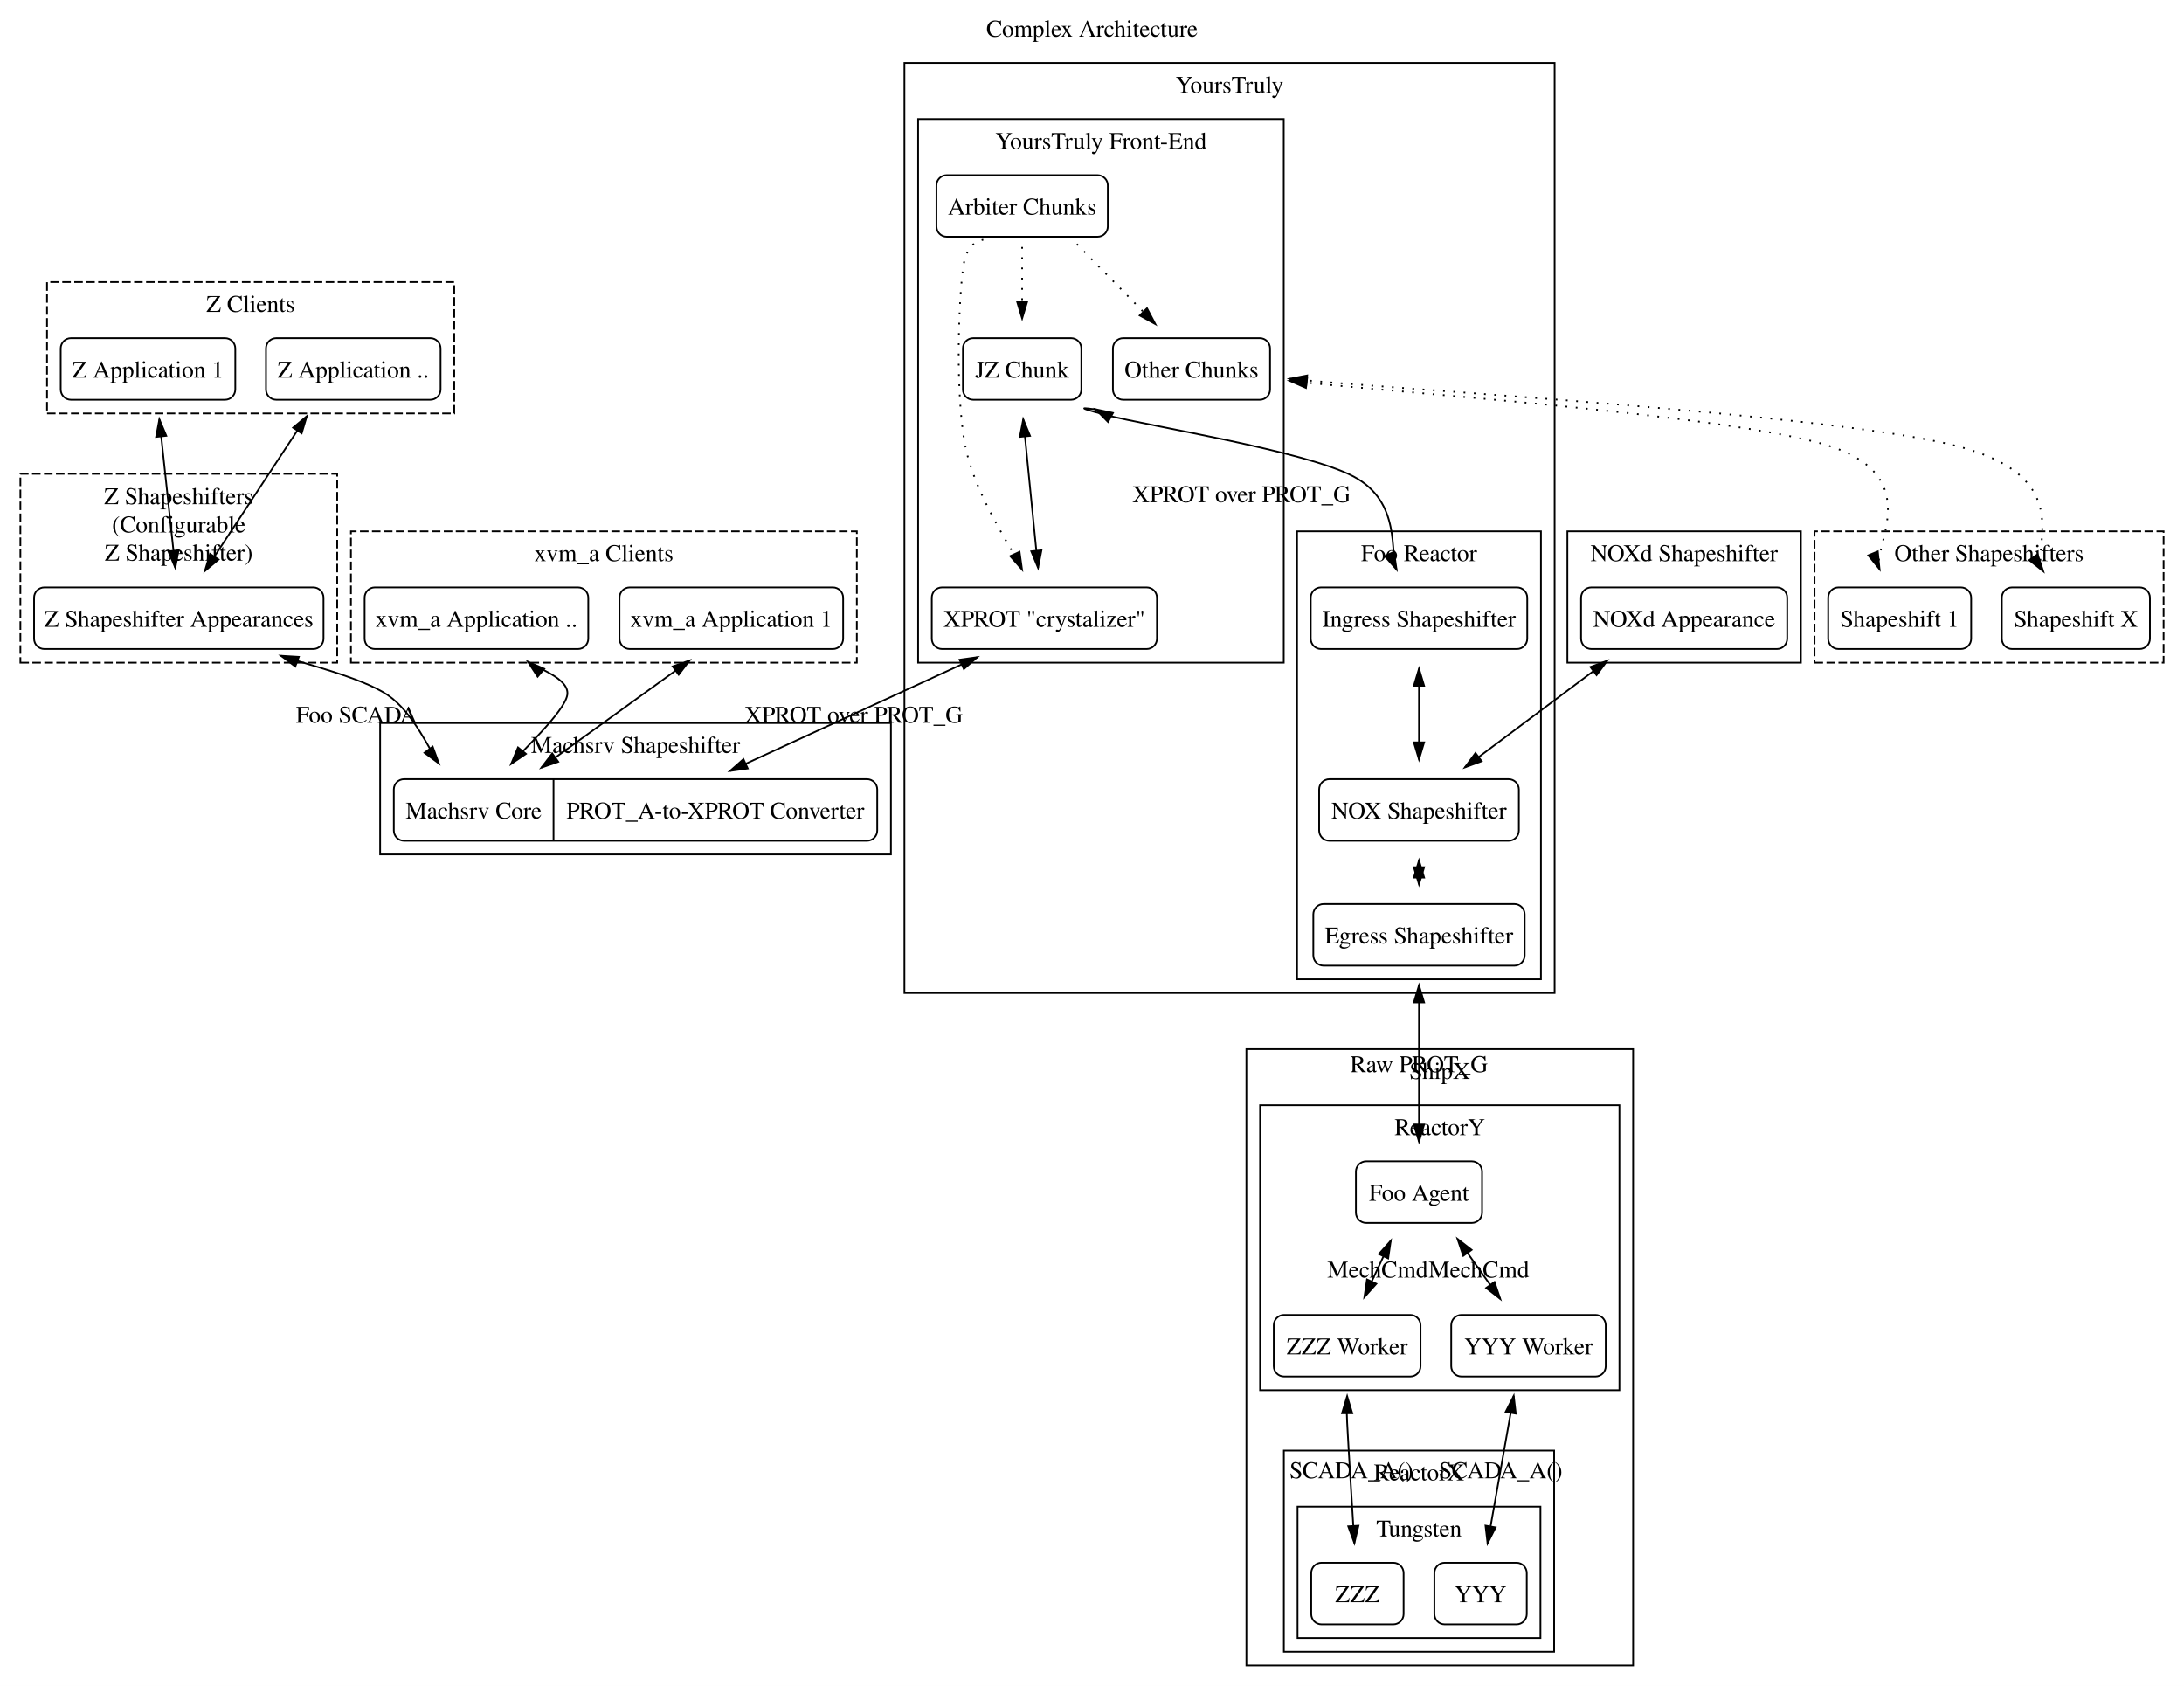
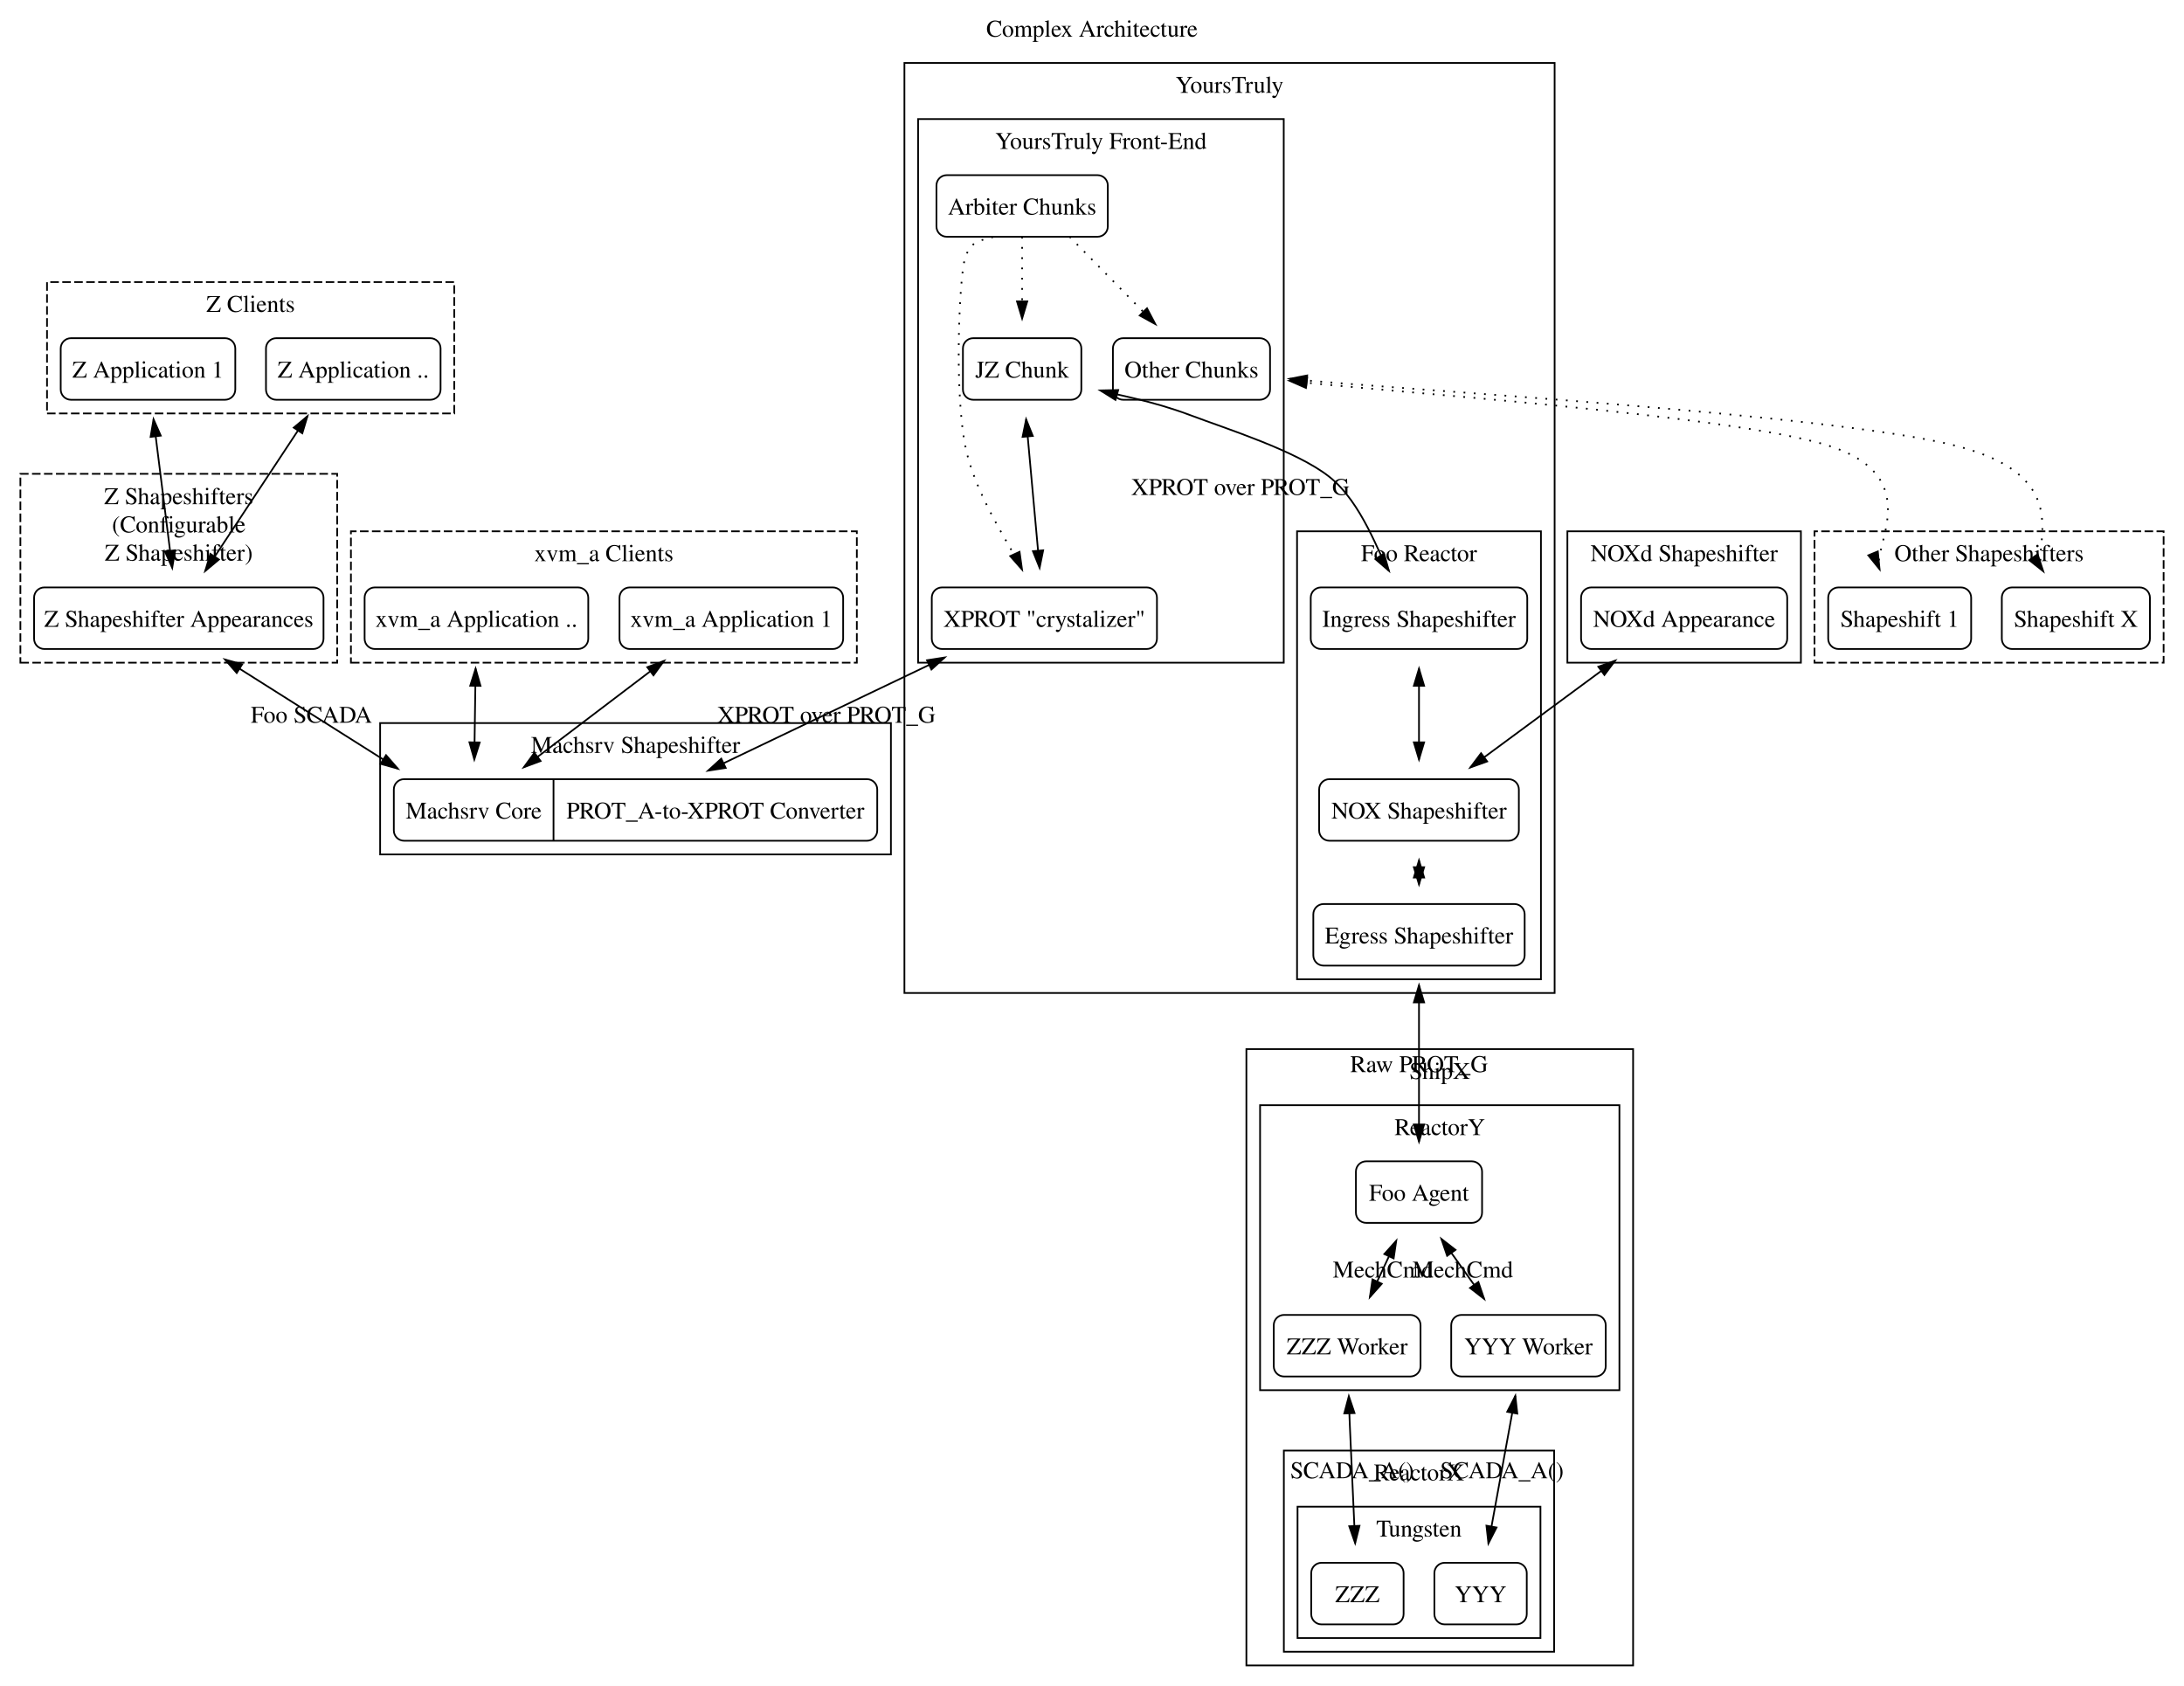
<svg xmlns="http://www.w3.org/2000/svg" width="1276.727pt" height="985.6pt" viewBox="0 0 1276.727 985.6">
  <rect x="0" y="0" width="1276.727" height="985.6" fill="white" />
  <g transform="translate(0 985.6) scale(1 -1)">
    <rect x="205.148" y="598.2" width="295.74" height="76.8" fill="none" stroke="black" stroke-dasharray="5,2" />
    <text x="353.018" y="-657.55" transform="scale(1 -1)" text-anchor="middle" font-family="Times,serif" font-size="14" fill="black">xvm_a Clients</text>
    <rect x="27.49" y="743.9" width="238.055" height="76.8" fill="none" stroke="black" stroke-dasharray="5,2" />
    <text x="146.518" y="-803.25" transform="scale(1 -1)" text-anchor="middle" font-family="Times,serif" font-size="14" fill="black">Z Clients</text>
    <rect x="11.92" y="598.2" width="185.196" height="110.4" fill="none" stroke="black" stroke-dasharray="5,2" />
    <text x="104.518" y="-690.851" transform="scale(1 -1)" text-anchor="middle" font-family="Times,serif" font-size="14" fill="black">Z Shapeshifters</text>
    <text x="104.518" y="-674.35" transform="scale(1 -1)" text-anchor="middle" font-family="Times,serif" font-size="14" fill="black">(Configurable</text>
    <text x="104.518" y="-657.85" transform="scale(1 -1)" text-anchor="middle" font-family="Times,serif" font-size="14" fill="black">Z Shapeshifter)</text>
    <rect x="222.219" y="486.1" width="298.597" height="76.8" fill="none" stroke="black" />
    <text x="371.518" y="-545.45" transform="scale(1 -1)" text-anchor="middle" font-family="Times,serif" font-size="14" fill="black">Machsrv Shapeshifter</text>
    <rect x="916.264" y="598.2" width="136.508" height="76.8" fill="none" stroke="black" />
    <text x="984.518" y="-657.55" transform="scale(1 -1)" text-anchor="middle" font-family="Times,serif" font-size="14" fill="black">NOXd Shapeshifter</text>
    <rect x="528.706" y="405.1" width="380.096" height="543.7" fill="none" stroke="black" />
    <text x="718.754" y="-931.35" transform="scale(1 -1)" text-anchor="middle" font-family="Times,serif" font-size="14" fill="black">YoursTruly</text>
    <rect x="758.233" y="413.1" width="142.569" height="261.9" fill="none" stroke="black" />
    <text x="829.518" y="-657.55" transform="scale(1 -1)" text-anchor="middle" font-family="Times,serif" font-size="14" fill="black">Foo Reactor</text>
    <rect x="536.706" y="598.2" width="213.744" height="317.8" fill="none" stroke="black" />
    <text x="643.578" y="-898.55" transform="scale(1 -1)" text-anchor="middle" font-family="Times,serif" font-size="14" fill="black">YoursTruly Front-End</text>
    <rect x="1060.737" y="598.2" width="204.07" height="76.8" fill="none" stroke="black" stroke-dasharray="5,2" />
    <text x="1162.772" y="-657.55" transform="scale(1 -1)" text-anchor="middle" font-family="Times,serif" font-size="14" fill="black">Other Shapeshifters</text>
    <rect x="728.616" y="12" width="226.066" height="360.3" fill="none" stroke="black" />
    <text x="841.649" y="-354.85" transform="scale(1 -1)" text-anchor="middle" font-family="Times,serif" font-size="14" fill="black">ShipX</text>
    <rect x="750.518" y="20" width="158" height="117.6" fill="none" stroke="black" />
    <text x="829.518" y="-120.15" transform="scale(1 -1)" text-anchor="middle" font-family="Times,serif" font-size="14" fill="black">ReactorX</text>
    <rect x="758.518" y="28" width="142" height="76.8" fill="none" stroke="black" />
    <text x="829.518" y="-87.35" transform="scale(1 -1)" text-anchor="middle" font-family="Times,serif" font-size="14" fill="black">Tungsten</text>
    <rect x="736.616" y="172.9" width="210.066" height="166.6" fill="none" stroke="black" />
    <text x="841.649" y="-322.05" transform="scale(1 -1)" text-anchor="middle" font-family="Times,serif" font-size="14" fill="black">ReactorY</text>
-     <path d="M 93.16 740.452 C 94.714 725.985 100.93 668.115 102.484 653.648" fill="none" stroke="black" />
-     <polygon points="102.484,653.648 104.399,663.911 98.434,663.27" fill="black" stroke="black" />
-     <polygon points="93.16,740.452 91.245,730.189 97.211,730.83" fill="black" stroke="black" />
-     <path d="M 179.34 742.284 C 169.413 727.206 129.705 666.894 119.778 651.816" fill="none" stroke="black" />
-     <polygon points="119.778,651.816 127.782,658.519 122.771,661.818" fill="black" stroke="black" />
-     <polygon points="179.34,742.284 171.335,735.581 176.347,732.282" fill="black" stroke="black" />
-     <path d="M 164.271 602.226 C 174.661 598.405 211.236 589.785 226.613 579.3 C 241.99 568.815 251.545 545.982 256.531 539.318" fill="none" stroke="black" />
-     <polygon points="256.531,539.318 252.942,549.122 248.138,545.528" fill="black" stroke="black" />
-     <polygon points="164.271,602.226 172.621,595.959 174.692,601.59" fill="black" stroke="black" />
-     <text x="208.447" y="-563.1" transform="scale(1 -1)" text-anchor="middle" font-family="Times,serif" font-size="14" fill="black">Foo SCADA</text>
-     <path d="M 403.092 599.455 C 388.658 589.02 330.922 547.28 316.488 536.845" fill="none" stroke="black" />
-     <polygon points="316.488,536.845 326.349,540.273 322.834,545.135" fill="black" stroke="black" />
-     <polygon points="403.092,599.455 393.23,596.027 396.745,591.165" fill="black" stroke="black" />
-     <path d="M 308.595 598.765 C 312.431 595.521 333.241 589.256 331.613 579.3 C 329.985 569.344 304.289 545.74 298.824 539.028" fill="none" stroke="black" />
-     <polygon points="298.824,539.028 307.464,544.889 302.811,548.677" fill="black" stroke="black" />
-     <polygon points="308.595,598.765 314.293,590.018 318.168,594.599" fill="black" stroke="black" />
+     <path d="M 89.757 740.476 C 91.576 726.001 98.853 668.099 100.672 653.624" fill="none" stroke="black" />
+     <polygon points="100.672,653.624 102.401,663.92 96.448,663.172" fill="black" stroke="black" />
+     <polygon points="89.757,740.476 88.028,730.18 93.981,730.928" fill="black" stroke="black" />
+     <path d="M 179.727 742.293 C 169.768 727.212 129.929 666.888 119.97 651.807" fill="none" stroke="black" />
+     <polygon points="119.97,651.807 127.984,658.499 122.977,661.805" fill="black" stroke="black" />
+     <polygon points="179.727,742.293 171.713,735.601 176.72,732.295" fill="black" stroke="black" />
+     <path d="M 131.528 600.051 C 148.363 589.417 215.7 546.883 232.534 536.249" fill="none" stroke="black" />
+     <polygon points="232.534,536.249 225.682,544.126 222.478,539.053" fill="black" stroke="black" />
+     <polygon points="131.528,600.051 138.381,592.174 141.585,597.247" fill="black" stroke="black" />
+     <text x="182.031" y="-563.1" transform="scale(1 -1)" text-anchor="middle" font-family="Times,serif" font-size="14" fill="black">Foo SCADA</text>
+     <path d="M 388.156 599.239 C 374.504 588.876 319.894 547.424 306.242 537.061" fill="none" stroke="black" />
+     <polygon points="306.242,537.061 316.021,540.718 312.393,545.497" fill="black" stroke="black" />
+     <polygon points="388.156,599.239 378.377,595.582 382.005,590.803" fill="black" stroke="black" />
+     <path d="M 278.03 594.688 C 277.905 585.842 277.404 550.458 277.278 541.612" fill="none" stroke="black" />
+     <polygon points="277.278,541.612 280.42,551.569 274.42,551.654" fill="black" stroke="black" />
+     <polygon points="278.03,594.688 274.889,584.731 280.888,584.646" fill="black" stroke="black" />
    <path d="M 829.518 594.686 C 829.518 585.841 829.518 550.459 829.518 541.614" fill="none" stroke="black" />
    <polygon points="829.518,541.614 832.518,551.614 826.518,551.614" fill="black" stroke="black" />
    <polygon points="829.518,594.686 826.518,584.686 832.518,584.686" fill="black" stroke="black" />
    <path d="M 829.518 482.586 C 829.518 480.258 829.518 470.942 829.518 468.614" fill="none" stroke="black" />
    <polygon points="829.518,468.614 832.518,478.614 826.518,478.614" fill="black" stroke="black" />
    <polygon points="829.518,482.586 826.518,472.586 832.518,472.586" fill="black" stroke="black" />
-     <path d="M 939.523 599.298 C 925.66 588.915 870.208 547.385 856.345 537.002" fill="none" stroke="black" />
-     <polygon points="856.345,537.002 866.147,540.595 862.551,545.398" fill="black" stroke="black" />
-     <polygon points="939.523,599.298 929.72,595.705 933.317,590.902" fill="black" stroke="black" />
+     <path d="M 944.183 599.366 C 930.076 588.96 873.649 547.34 859.542 536.934" fill="none" stroke="black" />
+     <polygon points="859.542,536.934 869.371,540.456 865.809,545.285" fill="black" stroke="black" />
+     <polygon points="944.183,599.366 934.355,595.844 937.916,591.015" fill="black" stroke="black" />
    <path d="M 580.479 847.2 C 577.561 844.117 565.67 849.067 562.968 828.7 C 560.266 808.333 558.52 754.339 564.268 725 C 570.016 695.661 591.926 664.72 597.457 652.665" fill="none" stroke="black" stroke-dasharray="1,5" />
    <polygon points="597.457,652.665 596.014,663.005 590.56,660.502" fill="black" stroke="black" />
    <path d="M 597.518 847.2 C 597.518 839.236 597.518 807.378 597.518 799.414" fill="none" stroke="black" stroke-dasharray="1,5" />
    <polygon points="597.518,799.414 600.518,809.414 594.518,809.414" fill="black" stroke="black" />
    <path d="M 625.282 847.2 C 633.633 838.687 667.034 804.633 675.384 796.12" fill="none" stroke="black" stroke-dasharray="1,5" />
    <polygon points="675.384,796.12 670.524,805.359 666.24,801.158" fill="black" stroke="black" />
-     <path d="M 640.399 746.359 C 641.418 745.799 621.361 749.56 646.518 743 C 671.674 736.44 763.025 722.057 791.338 707 C 819.652 691.943 812.22 661.713 816.397 652.656" fill="none" stroke="black" />
-     <polygon points="816.397,652.656 814.934,662.993 809.485,660.48" fill="black" stroke="black" />
-     <polygon points="640.399,746.359 647.721,738.917 650.608,744.177" fill="black" stroke="black" />
-     <text x="725.762" y="-692" transform="scale(1 -1)" text-anchor="middle" font-family="Times,serif" font-size="14" fill="black">XPROT over PROT_G</text>
-     <path d="M 598.161 740.443 C 599.606 725.979 605.384 668.121 606.829 653.657" fill="none" stroke="black" />
-     <polygon points="606.829,653.657 608.82,663.905 602.85,663.309" fill="black" stroke="black" />
-     <polygon points="598.161,740.443 596.17,730.195 602.14,730.791" fill="black" stroke="black" />
-     <path d="M 571.294 601.388 C 547.208 590.309 450.863 545.991 426.777 534.912" fill="none" stroke="black" />
-     <polygon points="426.777,534.912 437.116,536.365 434.608,541.816" fill="black" stroke="black" />
-     <polygon points="571.294,601.388 560.955,599.935 563.463,594.484" fill="black" stroke="black" />
-     <text x="499.035" y="-563.1" transform="scale(1 -1)" text-anchor="middle" font-family="Times,serif" font-size="14" fill="black">XPROT over PROT_G</text>
+     <path d="M 643.234 757.351 C 651.948 754.96 673.235 751.392 695.518 743 C 717.8 734.608 757.529 722.18 776.928 707 C 796.327 691.82 806.082 661.099 811.912 651.919" fill="none" stroke="black" />
+     <polygon points="811.912,651.919 809.083,661.969 804.019,658.752" fill="black" stroke="black" />
+     <polygon points="643.234,757.351 652.083,751.812 653.671,757.597" fill="black" stroke="black" />
+     <text x="725.108" y="-696.25" transform="scale(1 -1)" text-anchor="middle" font-family="Times,serif" font-size="14" fill="black">XPROT over PROT_G</text>
+     <path d="M 599.861 740.434 C 601.174 725.972 606.424 668.128 607.736 653.666" fill="none" stroke="black" />
+     <polygon points="607.736,653.666 609.82,663.897 603.845,663.354" fill="black" stroke="black" />
+     <polygon points="599.861,740.434 597.777,730.203 603.753,730.746" fill="black" stroke="black" />
+     <path d="M 552.225 601.232 C 529.173 590.204 436.965 546.096 413.913 535.068" fill="none" stroke="black" />
+     <polygon points="413.913,535.068 424.229,536.677 421.639,542.09" fill="black" stroke="black" />
+     <polygon points="552.225,601.232 541.909,599.623 544.499,594.21" fill="black" stroke="black" />
+     <text x="483.069" y="-563.1" transform="scale(1 -1)" text-anchor="middle" font-family="Times,serif" font-size="14" fill="black">XPROT over PROT_G</text>
    <path d="M 753.881 762.988 C 806.42 756.656 1011.639 743.356 1069.118 725 C 1126.596 706.644 1093.812 664.875 1098.751 652.85" fill="none" stroke="black" stroke-dasharray="1,5" />
    <polygon points="1098.751,652.85 1097.727,663.24 1092.176,660.961" fill="black" stroke="black" />
    <polygon points="753.881,762.988 763.45,758.813 764.168,764.77" fill="black" stroke="black" />
    <path d="M 753.906 764.134 C 818.824 757.612 1069.998 743.747 1143.418 725 C 1216.838 706.253 1185.925 663.877 1194.426 651.652" fill="none" stroke="black" stroke-dasharray="1,5" />
    <polygon points="1194.426,651.652 1191.18,661.575 1186.254,658.15" fill="black" stroke="black" />
    <polygon points="753.906,764.134 763.556,760.15 764.156,766.12" fill="black" stroke="black" />
-     <path d="M 813.014 260.271 C 810.446 254.781 800.175 232.819 797.607 227.329" fill="none" stroke="black" />
-     <polygon points="797.607,227.329 804.561,235.116 799.126,237.658" fill="black" stroke="black" />
-     <polygon points="813.014,260.271 806.06,252.484 811.495,249.942" fill="black" stroke="black" />
-     <text x="805.311" y="-238.75" transform="scale(1 -1)" text-anchor="middle" font-family="Times,serif" font-size="14" fill="black">MechCmd</text>
-     <path d="M 852.035 261.324 C 856.198 255.483 872.851 232.117 877.014 226.276" fill="none" stroke="black" />
-     <polygon points="877.014,226.276 873.653,236.161 868.767,232.678" fill="black" stroke="black" />
-     <polygon points="852.035,261.324 855.396,251.439 860.282,254.922" fill="black" stroke="black" />
-     <text x="864.524" y="-238.75" transform="scale(1 -1)" text-anchor="middle" font-family="Times,serif" font-size="14" fill="black">MechCmd</text>
-     <path d="M 787.518 169.386 C 787.518 166.822 786.813 168.316 787.518 154 C 788.223 139.684 791.043 95.244 791.748 83.493" fill="none" stroke="black" />
-     <polygon points="791.748,83.493 794.144,93.655 788.155,93.295" fill="black" stroke="black" />
-     <polygon points="787.518,169.386 784.518,159.386 790.518,159.386" fill="black" stroke="black" />
-     <text x="789.978" y="-121.4" transform="scale(1 -1)" text-anchor="middle" font-family="Times,serif" font-size="14" fill="black">SCADA_A()</text>
-     <path d="M 884.892 169.563 C 882.343 155.192 872.148 97.708 869.599 83.337" fill="none" stroke="black" />
-     <polygon points="869.599,83.337 874.299,92.659 868.391,93.707" fill="black" stroke="black" />
-     <polygon points="884.892,169.563 880.192,160.241 886.1,159.193" fill="black" stroke="black" />
-     <text x="877.245" y="-121.4" transform="scale(1 -1)" text-anchor="middle" font-family="Times,serif" font-size="14" fill="black">SCADA_A()</text>
+     <path d="M 816.221 260.271 C 813.653 254.781 803.382 232.819 800.814 227.329" fill="none" stroke="black" />
+     <polygon points="800.814,227.329 807.768,235.116 802.333,237.658" fill="black" stroke="black" />
+     <polygon points="816.221,260.271 809.267,252.484 814.702,249.942" fill="black" stroke="black" />
+     <text x="808.518" y="-238.75" transform="scale(1 -1)" text-anchor="middle" font-family="Times,serif" font-size="14" fill="black">MechCmd</text>
+     <path d="M 842.614 261.324 C 846.777 255.483 863.43 232.117 867.593 226.276" fill="none" stroke="black" />
+     <polygon points="867.593,226.276 864.232,236.161 859.346,232.678" fill="black" stroke="black" />
+     <polygon points="842.614,261.324 845.975,251.439 850.861,254.922" fill="black" stroke="black" />
+     <text x="855.104" y="-238.75" transform="scale(1 -1)" text-anchor="middle" font-family="Times,serif" font-size="14" fill="black">MechCmd</text>
+     <path d="M 788.504 169.393 C 788.589 166.827 788.403 168.315 789.018 154 C 789.632 139.685 791.661 95.252 792.19 83.502" fill="none" stroke="black" />
+     <polygon points="792.19,83.502 794.738,93.627 788.744,93.357" fill="black" stroke="black" />
+     <polygon points="788.504,169.393 785.839,159.298 791.836,159.499" fill="black" stroke="black" />
+     <text x="790.413" y="-121.4" transform="scale(1 -1)" text-anchor="middle" font-family="Times,serif" font-size="14" fill="black">SCADA_A()</text>
+     <path d="M 885.839 169.573 C 883.216 155.199 872.727 97.701 870.104 83.327" fill="none" stroke="black" />
+     <polygon points="870.104,83.327 874.85,92.626 868.948,93.703" fill="black" stroke="black" />
+     <polygon points="885.839,169.573 881.093,160.274 886.995,159.197" fill="black" stroke="black" />
+     <text x="877.972" y="-121.4" transform="scale(1 -1)" text-anchor="middle" font-family="Times,serif" font-size="14" fill="black">SCADA_A()</text>
    <path d="M 829.518 409.586 C 829.518 394.358 829.518 333.442 829.518 318.214" fill="none" stroke="black" />
    <polygon points="829.518,318.214 832.518,328.214 826.518,328.214" fill="black" stroke="black" />
    <polygon points="829.518,409.586 826.518,399.586 832.518,399.586" fill="black" stroke="black" />
    <text x="829.518" y="-358.85" transform="scale(1 -1)" text-anchor="middle" font-family="Times,serif" font-size="14" fill="black">Raw PROT_G</text>
    <rect x="213.148" y="606.2" width="130.74" height="36" rx="6" ry="6" fill="none" stroke="black" />
    <text x="278.518" y="-619.15" transform="scale(1 -1)" text-anchor="middle" font-family="Times,serif" font-size="14" fill="black">xvm_a Application ..</text>
    <rect x="362.148" y="606.2" width="130.74" height="36" rx="6" ry="6" fill="none" stroke="black" />
    <text x="427.518" y="-619.15" transform="scale(1 -1)" text-anchor="middle" font-family="Times,serif" font-size="14" fill="black">xvm_a Application 1</text>
    <rect x="155.49" y="751.9" width="102.055" height="36" rx="6" ry="6" fill="none" stroke="black" />
    <text x="206.518" y="-764.85" transform="scale(1 -1)" text-anchor="middle" font-family="Times,serif" font-size="14" fill="black">Z Application ..</text>
    <rect x="35.49" y="751.9" width="102.055" height="36" rx="6" ry="6" fill="none" stroke="black" />
    <text x="86.518" y="-764.85" transform="scale(1 -1)" text-anchor="middle" font-family="Times,serif" font-size="14" fill="black">Z Application 1</text>
    <rect x="19.92" y="606.2" width="169.196" height="36" rx="6" ry="6" fill="none" stroke="black" />
    <text x="104.518" y="-619.15" transform="scale(1 -1)" text-anchor="middle" font-family="Times,serif" font-size="14" fill="black">Z Shapeshifter Appearances</text>
    <rect x="230.219" y="494.1" width="282.597" height="36" rx="6" ry="6" fill="none" stroke="black" />
    <line x1="323.578" y1="494.1" x2="323.578" y2="530.1" stroke="black" />
    <text x="276.899" y="-507.05" transform="scale(1 -1)" text-anchor="middle" font-family="Times,serif" font-size="14" fill="black">Machsrv Core</text>
    <text x="418.197" y="-507.05" transform="scale(1 -1)" text-anchor="middle" font-family="Times,serif" font-size="14" fill="black">PROT_A-to-XPROT Converter</text>
    <rect x="924.264" y="606.2" width="120.508" height="36" rx="6" ry="6" fill="none" stroke="black" />
    <text x="984.518" y="-619.15" transform="scale(1 -1)" text-anchor="middle" font-family="Times,serif" font-size="14" fill="black">NOXd Appearance</text>
    <rect x="766.233" y="606.2" width="126.569" height="36" rx="6" ry="6" fill="none" stroke="black" />
    <text x="829.518" y="-619.15" transform="scale(1 -1)" text-anchor="middle" font-family="Times,serif" font-size="14" fill="black">Ingress Shapeshifter</text>
    <rect x="771.139" y="494.1" width="116.758" height="36" rx="6" ry="6" fill="none" stroke="black" />
    <text x="829.518" y="-507.05" transform="scale(1 -1)" text-anchor="middle" font-family="Times,serif" font-size="14" fill="black">NOX Shapeshifter</text>
    <rect x="767.742" y="421.1" width="123.552" height="36" rx="6" ry="6" fill="none" stroke="black" />
    <text x="829.518" y="-434.05" transform="scale(1 -1)" text-anchor="middle" font-family="Times,serif" font-size="14" fill="black">Egress Shapeshifter</text>
    <rect x="650.586" y="751.9" width="91.864" height="36" rx="6" ry="6" fill="none" stroke="black" />
    <text x="696.518" y="-764.85" transform="scale(1 -1)" text-anchor="middle" font-family="Times,serif" font-size="14" fill="black">Other Chunks</text>
    <rect x="544.706" y="606.2" width="131.624" height="36" rx="6" ry="6" fill="none" stroke="black" />
    <text x="610.518" y="-619.15" transform="scale(1 -1)" text-anchor="middle" font-family="Times,serif" font-size="14" fill="black">XPROT "crystalizer"</text>
    <rect x="562.905" y="751.9" width="69.226" height="36" rx="6" ry="6" fill="none" stroke="black" />
    <text x="597.518" y="-764.85" transform="scale(1 -1)" text-anchor="middle" font-family="Times,serif" font-size="14" fill="black">JZ Chunk</text>
    <rect x="547.435" y="847.2" width="100.167" height="36" rx="6" ry="6" fill="none" stroke="black" />
    <text x="597.518" y="-860.15" transform="scale(1 -1)" text-anchor="middle" font-family="Times,serif" font-size="14" fill="black">Arbiter Chunks</text>
    <rect x="1170.229" y="606.2" width="86.578" height="36" rx="6" ry="6" fill="none" stroke="black" />
    <text x="1213.518" y="-619.15" transform="scale(1 -1)" text-anchor="middle" font-family="Times,serif" font-size="14" fill="black">Shapeshift X</text>
    <rect x="1068.737" y="606.2" width="83.562" height="36" rx="6" ry="6" fill="none" stroke="black" />
    <text x="1110.518" y="-619.15" transform="scale(1 -1)" text-anchor="middle" font-family="Times,serif" font-size="14" fill="black">Shapeshift 1</text>
    <rect x="766.518" y="36" width="54" height="36" rx="6" ry="6" fill="none" stroke="black" />
    <text x="793.518" y="-48.95" transform="scale(1 -1)" text-anchor="middle" font-family="Times,serif" font-size="14" fill="black">ZZZ</text>
    <rect x="838.518" y="36" width="54" height="36" rx="6" ry="6" fill="none" stroke="black" />
    <text x="865.518" y="-48.95" transform="scale(1 -1)" text-anchor="middle" font-family="Times,serif" font-size="14" fill="black">YYY</text>
    <rect x="744.616" y="180.9" width="85.804" height="36" rx="6" ry="6" fill="none" stroke="black" />
    <text x="787.518" y="-193.85" transform="scale(1 -1)" text-anchor="middle" font-family="Times,serif" font-size="14" fill="black">ZZZ Worker</text>
    <rect x="848.354" y="180.9" width="90.329" height="36" rx="6" ry="6" fill="none" stroke="black" />
    <text x="893.518" y="-193.85" transform="scale(1 -1)" text-anchor="middle" font-family="Times,serif" font-size="14" fill="black">YYY Worker</text>
    <rect x="792.642" y="270.7" width="73.751" height="36" rx="6" ry="6" fill="none" stroke="black" />
    <text x="829.518" y="-283.65" transform="scale(1 -1)" text-anchor="middle" font-family="Times,serif" font-size="14" fill="black">Foo Agent</text>
    <text x="638.363" y="-964.15" transform="scale(1 -1)" text-anchor="middle" font-family="Times,serif" font-size="14" fill="black">Complex Architecture</text>
  </g>
</svg>
